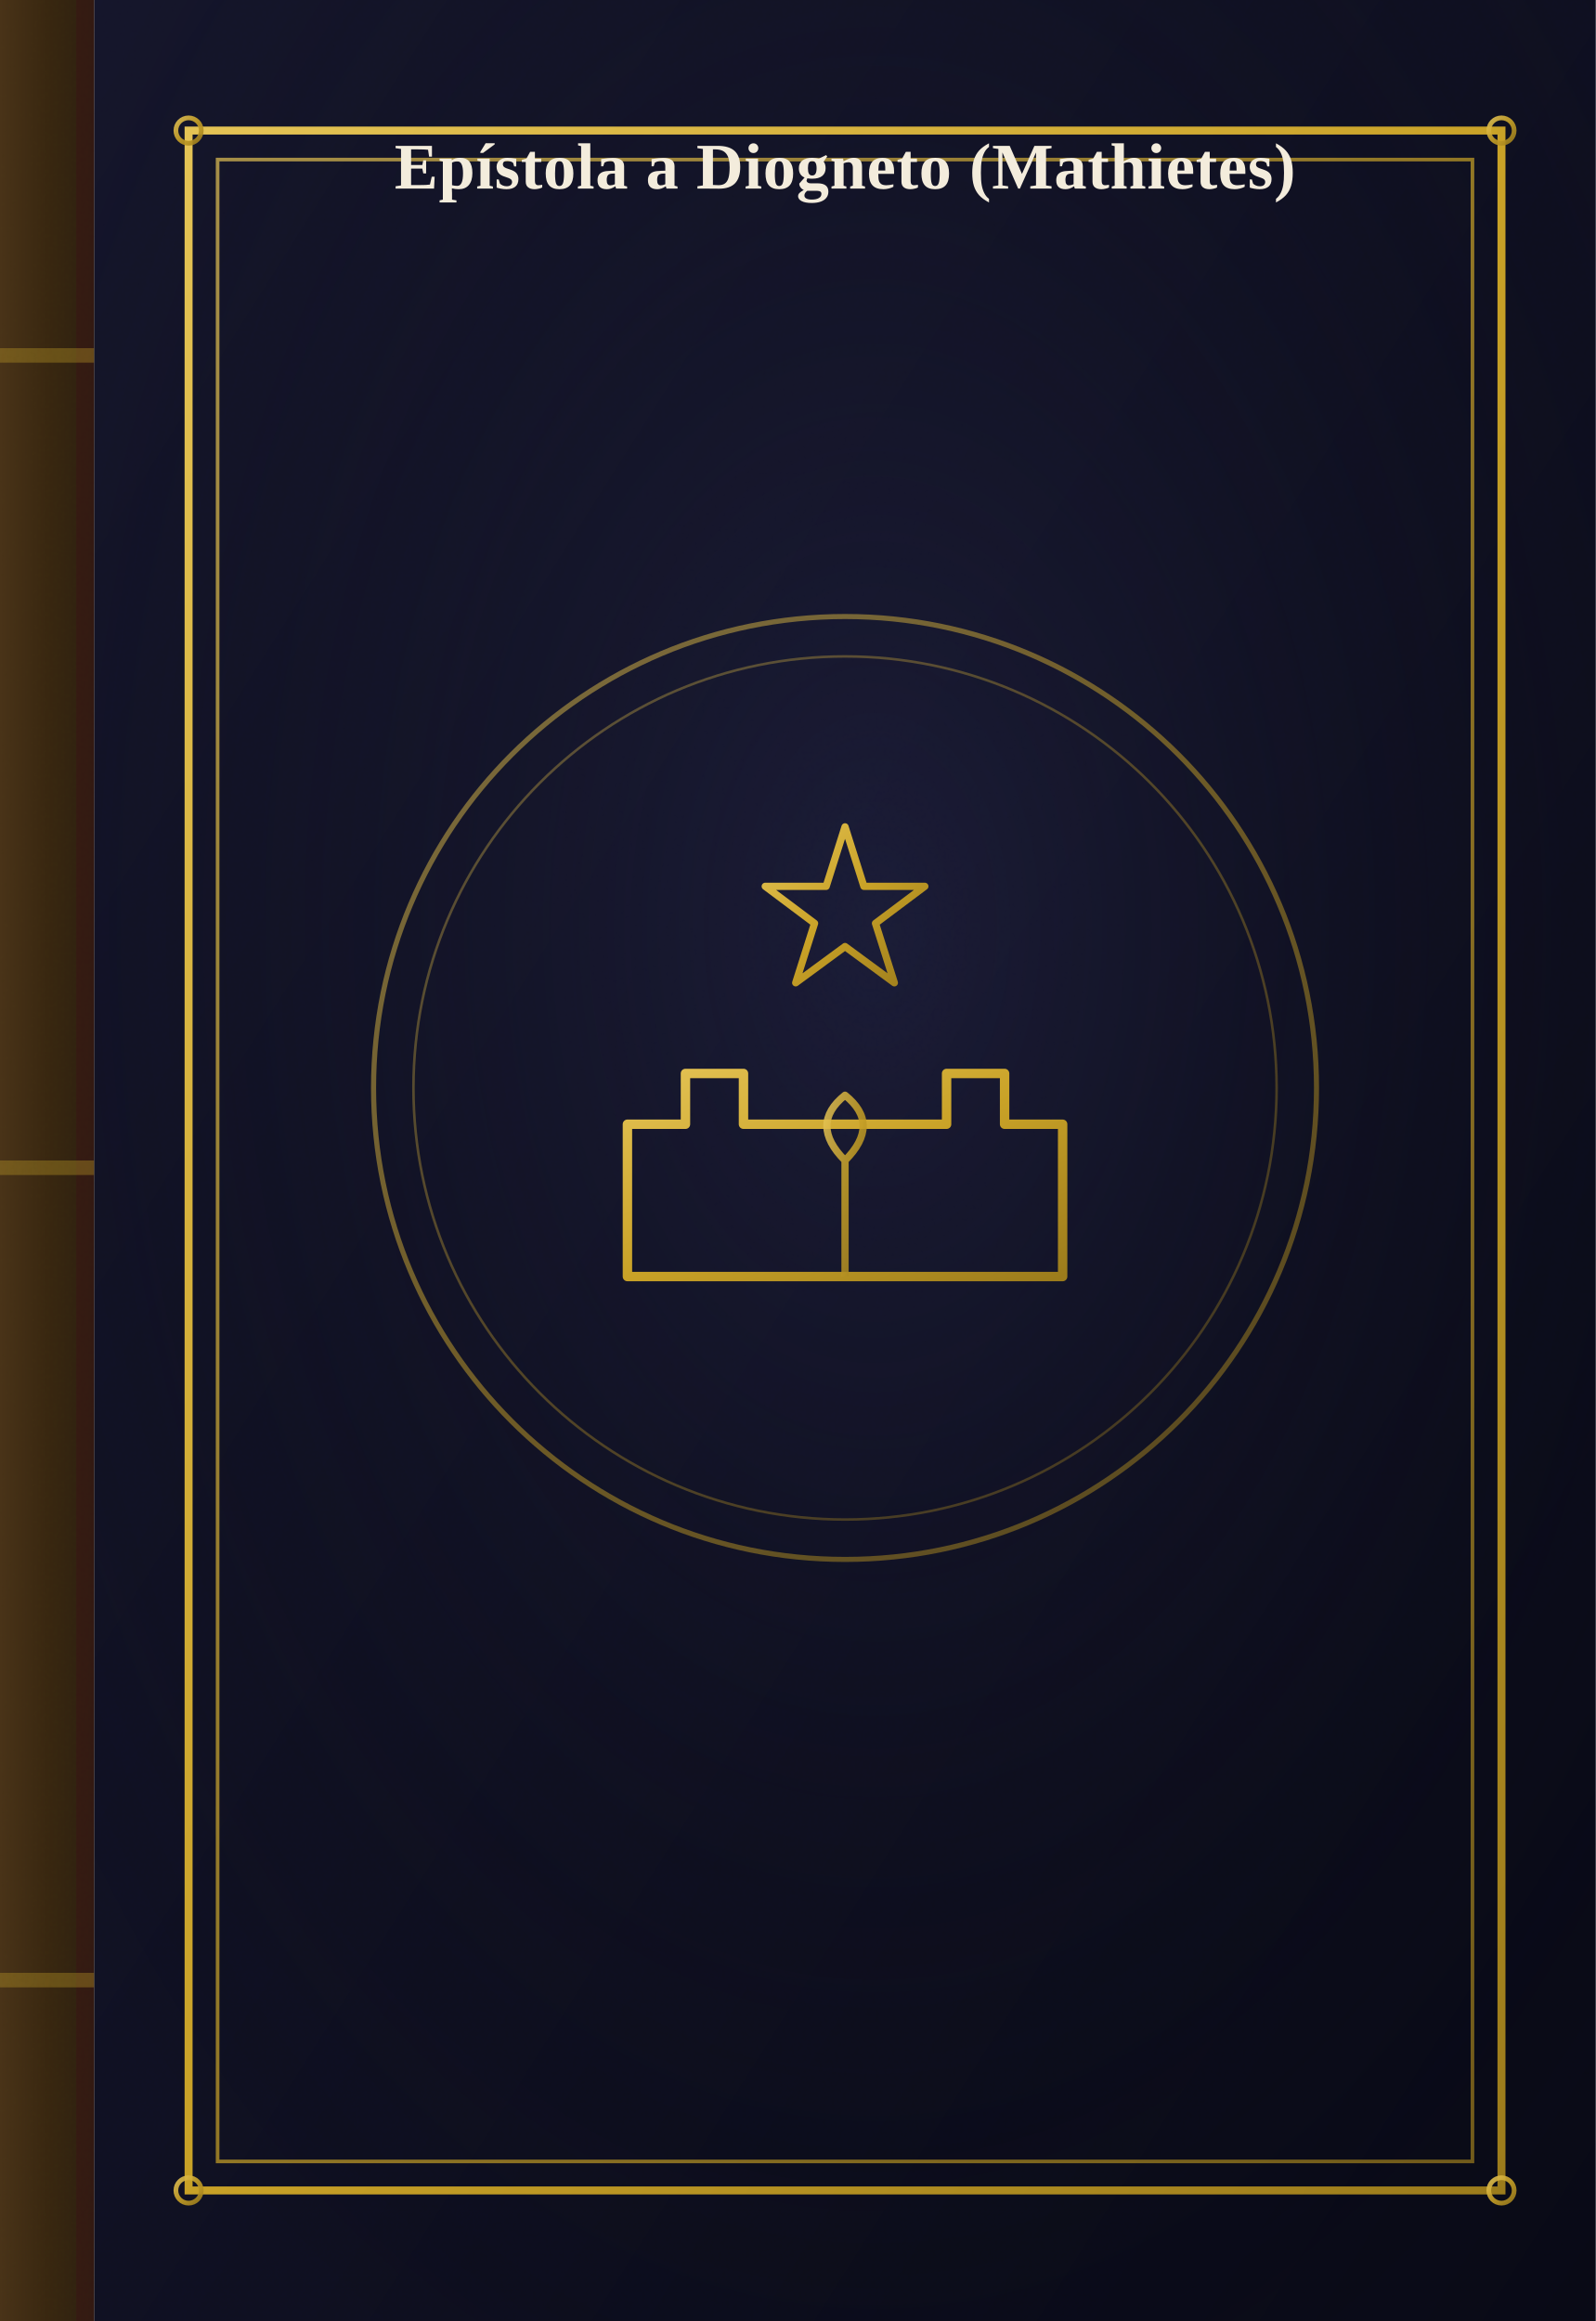
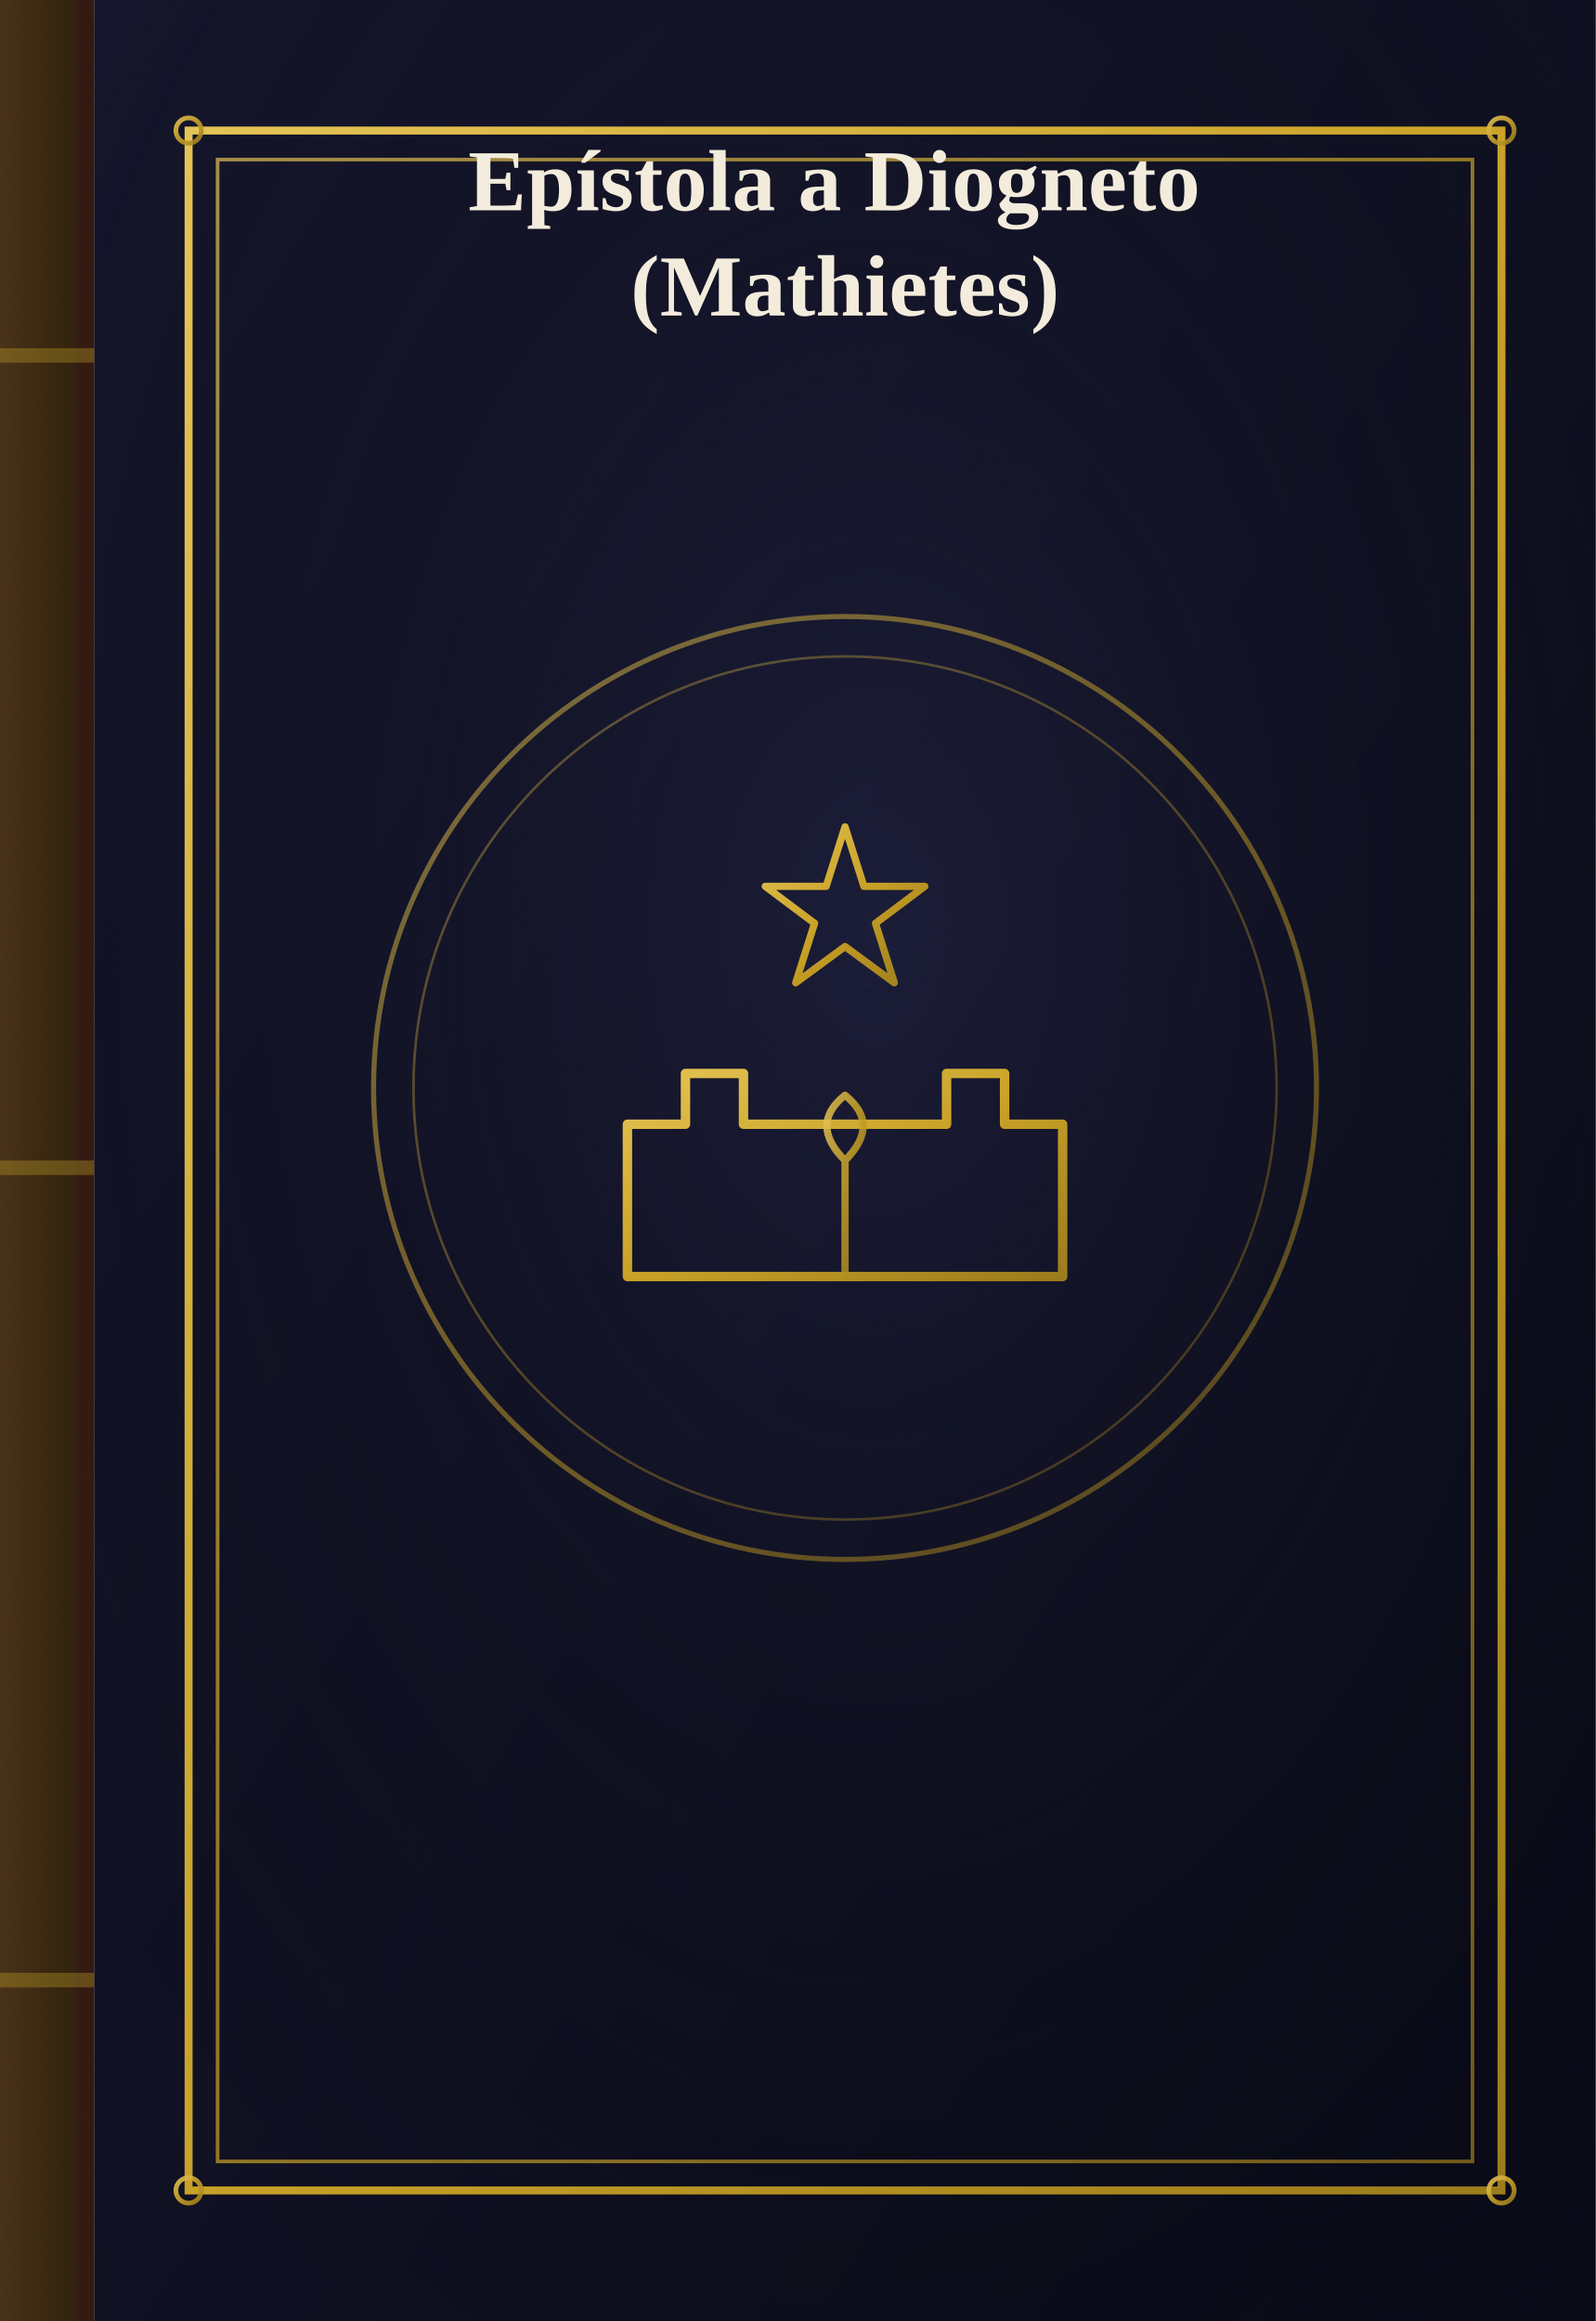
<svg xmlns="http://www.w3.org/2000/svg" width="440" height="640" viewBox="0 0 440 640">
  <defs>
    <linearGradient id="coverGrad" x1="0%" y1="0%" x2="100%" y2="100%">
      <stop offset="0%" stop-color="#16172E" />
      <stop offset="55%" stop-color="#0F1022" />
      <stop offset="100%" stop-color="#090A16" />
    </linearGradient>
    <radialGradient id="vignette" cx="52%" cy="40%" r="70%">
      <stop offset="0%" stop-color="#28294E" stop-opacity="0.5" />
      <stop offset="100%" stop-color="#000000" stop-opacity="0" />
    </radialGradient>
    <linearGradient id="spineGrad" x1="0%" y1="0%" x2="100%" y2="0%">
      <stop offset="0%" stop-color="#4A3418" />
      <stop offset="50%" stop-color="#3A2810" />
      <stop offset="100%" stop-color="#2E2110" />
    </linearGradient>
    <linearGradient id="goldLine" x1="0%" y1="0%" x2="100%" y2="100%">
      <stop offset="0%" stop-color="#E4C355" />
      <stop offset="50%" stop-color="#C9A227" />
      <stop offset="100%" stop-color="#9C7C1C" />
    </linearGradient>
    <filter id="softGrain">
      <feTurbulence type="fractalNoise" baseFrequency="0.9" numOctaves="2" result="noise" />
      <feColorMatrix in="noise" type="matrix" values="0 0 0 0 0  0 0 0 0 0  0 0 0 0 0  0 0 0 0.03 0" />
    </filter>
  </defs>
  <rect x="0" y="0" width="26" height="640" fill="url(#spineGrad)" />
  <rect x="21" y="0" width="5" height="640" fill="#3A1414" opacity="0.5" />
  <rect x="0" y="96" width="26" height="4" fill="#C9A227" opacity="0.35" />
  <rect x="0" y="320" width="26" height="4" fill="#C9A227" opacity="0.35" />
  <rect x="0" y="544" width="26" height="4" fill="#C9A227" opacity="0.35" />
  <rect x="26" y="0" width="414" height="640" fill="url(#coverGrad)" />
  <rect x="26" y="0" width="414" height="640" fill="url(#vignette)" />
  <rect x="26" y="0" width="414" height="640" filter="url(#softGrain)" />
  <rect x="52" y="36" width="362" height="568" fill="none" stroke="url(#goldLine)" stroke-width="2.2" />
  <rect x="60" y="44" width="346" height="552" fill="none" stroke="url(#goldLine)" stroke-width="1" opacity="0.7" />
  <g stroke="url(#goldLine)" stroke-width="1.3" fill="none" opacity="0.9">
    <circle cx="52" cy="36" r="3.5" />
    <circle cx="414" cy="36" r="3.5" />
    <circle cx="52" cy="604" r="3.5" />
    <circle cx="414" cy="604" r="3.5" />
  </g>
-   <text x="233" y="52" text-anchor="middle" fill="#F3ECDC" font-family="Georgia, 'Times New Roman', serif" font-size="18" font-weight="700" letter-spacing="0.2">
-     <tspan x="233" dy="0">Epístola a Diogneto (Mathietes)</tspan>
+   <text x="233" y="58" text-anchor="middle" fill="#F3ECDC" font-family="Georgia, 'Times New Roman', serif" font-size="24" font-weight="700" letter-spacing="0.1">
+     <tspan x="233" dy="0">Epístola a Diogneto</tspan>
+     <tspan x="233" dy="29">(Mathietes)</tspan>
  </text>
-   <line x1="80" y1="68" x2="386" y2="68" stroke="url(#goldLine)" stroke-width="0.8" opacity="0.45" />
+   <line x1="70" y1="105" x2="396" y2="105" stroke="url(#goldLine)" stroke-width="0.8" opacity="0.45" />
  <g transform="translate(233,300)">
    <circle r="130" fill="none" stroke="url(#goldLine)" stroke-width="1.4" opacity="0.5" />
    <circle r="119" fill="none" stroke="url(#goldLine)" stroke-width="0.7" opacity="0.35" />
    <g stroke="url(#goldLine)" fill="none" stroke-linejoin="round">
      <path d="M -60,52 L -60,10 L -44,10 L -44,-4 L -28,-4 L -28,10 L 28,10 L 28,-4 L 44,-4 L 44,10 L 60,10 L 60,52 Z" stroke-width="2.6" />
      <line x1="-16" y1="52" x2="-16" y2="24" stroke-width="2" opacity="0.8" />
      <line x1="16" y1="52" x2="16" y2="24" stroke-width="2" opacity="0.8" />
      <path d="M 0,52 L 0,20 Q -10,10 0,2 Q 10,10 0,20" stroke-width="2" opacity="0.85" />
    </g>
    <path d="M 0,-30 L 5.2,-13.6 L 22,-13.6 L 8.4,-3.4 L 13.6,13 L 0,3 L -13.6,13 L -8.4,-3.4 L -22,-13.6 L -5.2,-13.6 Z" stroke="url(#goldLine)" stroke-width="2" fill="none" stroke-linejoin="round" transform="translate(0,-42)" />
  </g>
  <line x1="120" y1="500" x2="346" y2="500" stroke="url(#goldLine)" stroke-width="1" opacity="0.4" />
</svg>
